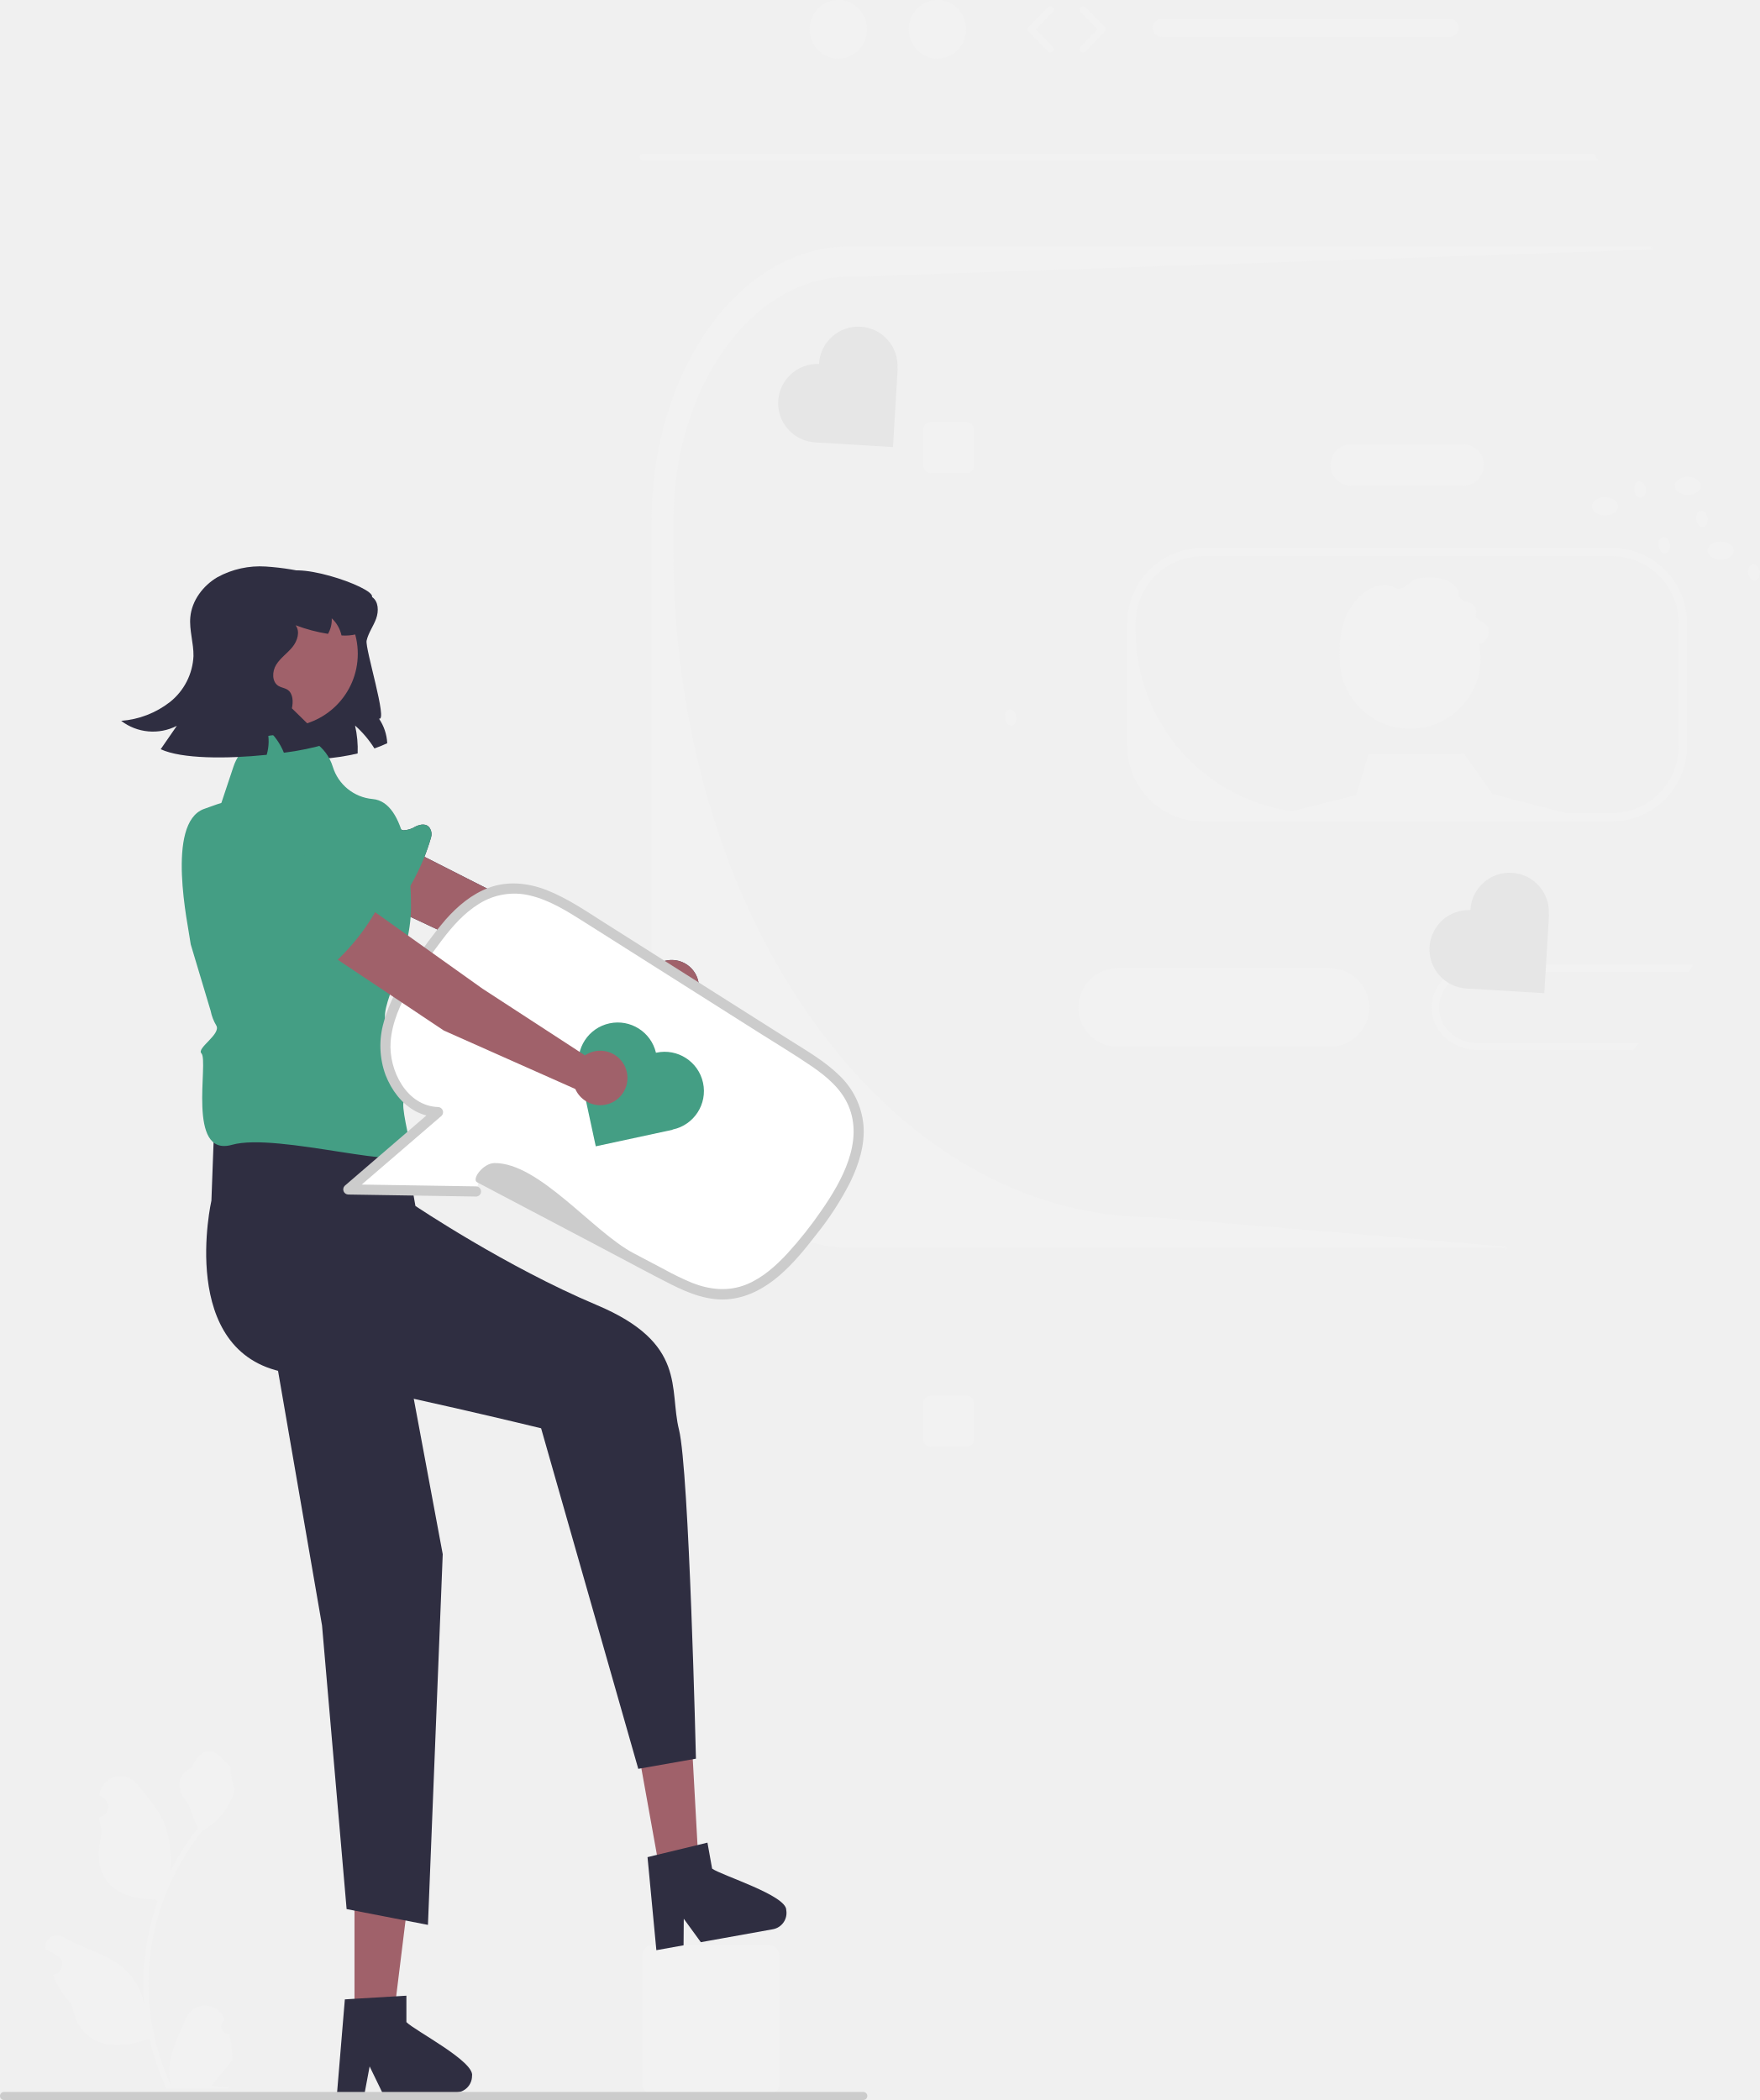
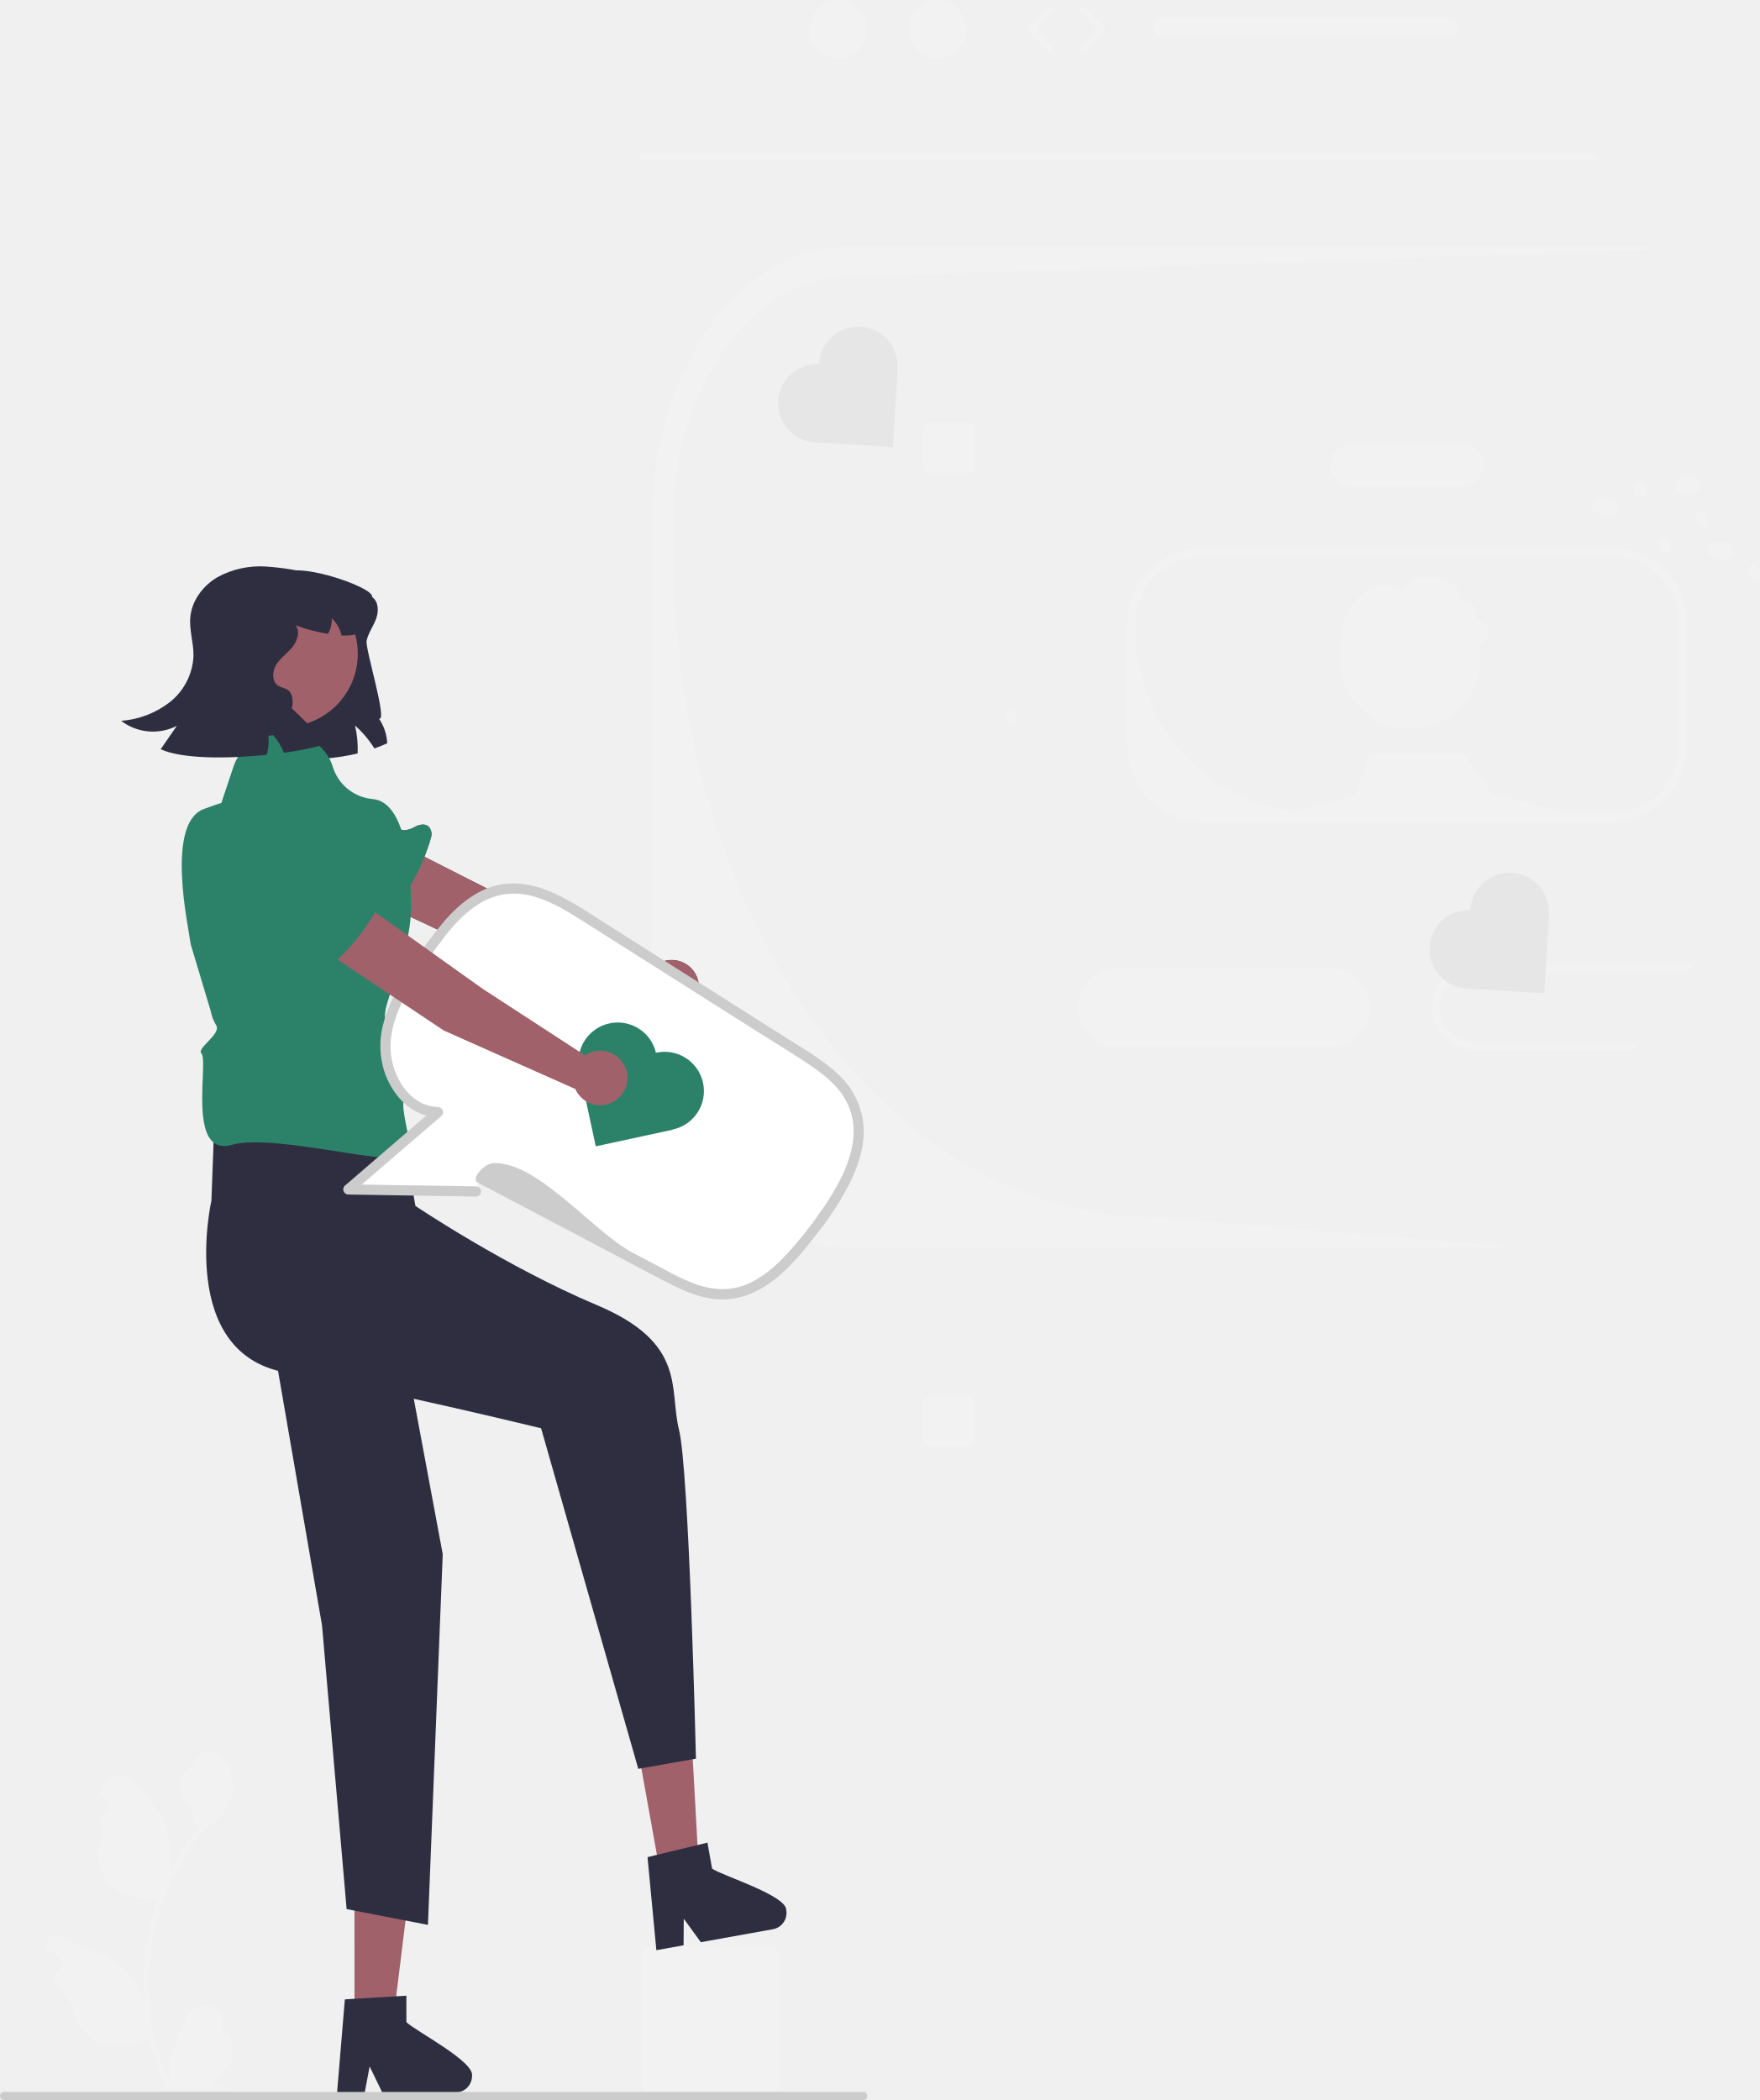
<svg xmlns="http://www.w3.org/2000/svg" data-name="Layer 1" width="518.737" height="619.103" viewBox="0 0 518.737 619.103">
  <path d="M567.66,757.956H532.675c-1.498,0-2.716-1.538-2.716-3.428V717.353c0-1.89,1.218-3.428,2.716-3.428H567.66c1.498,0,2.716,1.538,2.716,3.428v37.175C570.376,756.418,569.158,757.956,567.66,757.956Z" transform="translate(-340.6315 -140.4487)" fill="#f2f2f2" />
  <path d="M408.218,740.158a2.269,2.269,0,0,1-1.645-3.933l.155-.618q-.031-.074-.062-.148a6.094,6.094,0,0,0-11.241.042c-1.839,4.428-4.179,8.864-4.756,13.546a18.029,18.029,0,0,0,.316,6.2,72.281,72.281,0,0,1-6.575-30.021,69.766,69.766,0,0,1,.433-7.783q.358-3.178.995-6.31a73.119,73.119,0,0,1,14.5-30.99,19.459,19.459,0,0,0,8.093-8.397,14.843,14.843,0,0,0,1.35-4.056c-.394.052-1.486-5.949-1.188-6.317-.549-.833-1.532-1.247-2.131-2.06-2.982-4.043-7.091-3.337-9.236,2.157-4.582,2.313-4.627,6.148-1.815,9.837,1.789,2.347,2.035,5.522,3.604,8.035-.162.207-.329.407-.491.614a73.591,73.591,0,0,0-7.681,12.169,30.592,30.592,0,0,0-1.826-14.21c-1.748-4.217-5.025-7.769-7.91-11.415a6.279,6.279,0,0,0-11.184,3.083q-.009.081-.017.161.643.363,1.259.77a3.078,3.078,0,0,1-1.241,5.602l-.063.01a30.628,30.628,0,0,0,.807,4.579c-3.702,14.316,4.29,19.53,15.701,19.764.252.129.497.258.749.381a75.115,75.115,0,0,0-4.043,19.028,71.245,71.245,0,0,0,.052,11.503l-.019-.136a18.826,18.826,0,0,0-6.427-10.87c-4.946-4.063-11.933-5.559-17.268-8.824a3.533,3.533,0,0,0-5.411,3.437l.022.143a20.677,20.677,0,0,1,2.319,1.117q.643.363,1.259.77a3.078,3.078,0,0,1-1.241,5.602l-.063.01c-.045.006-.084.013-.129.019a30.655,30.655,0,0,0,5.639,8.829c2.315,12.497,12.256,13.683,22.89,10.044h.006a75.092,75.092,0,0,0,5.044,14.726h18.02c.065-.2.123-.407.181-.607a20.475,20.475,0,0,1-4.986-.297c1.337-1.641,2.674-3.294,4.011-4.935a1.118,1.118,0,0,0,.084-.097c.678-.84,1.363-1.673,2.041-2.512l0-.001a29.99,29.99,0,0,0-.879-7.64Z" transform="translate(-340.6315 -140.4487)" fill="#f2f2f2" />
  <path d="M842.016,283.696c0-1.478-1.723-2.677-3.848-2.677-2.125,0-3.848,1.198-3.848,2.677s1.723,2.677,3.848,2.677C840.293,286.373,842.016,285.174,842.016,283.696Z" transform="translate(-340.6315 -140.4487)" fill="#f2f2f2" />
  <ellipse cx="473.111" cy="149.27" rx="3.848" ry="2.677" fill="#f2f2f2" />
  <ellipse cx="507.24" cy="162.319" rx="3.848" ry="2.677" fill="#f2f2f2" />
  <path d="M857.997,311.6a1.505,1.505,0,0,1-.56-.05,2.526,2.526,0,0,1-1.45-2.13,2.39,2.39,0,0,1,.99-2.53,1.097,1.097,0,0,1,.35-.11c.93-.13,1.83.85,2.01,2.18C859.517,310.29,858.917,311.47,857.997,311.6Z" transform="translate(-340.6315 -140.4487)" fill="#f2f2f2" />
  <path d="M640.215,351.729c-.183-1.331-1.082-2.306-2.008-2.178-.926.128-1.527,1.309-1.344,2.64.183,1.331,1.082,2.306,2.008,2.178C639.796,354.241,640.398,353.059,640.215,351.729Z" transform="translate(-340.6315 -140.4487)" fill="#f2f2f2" />
  <path d="M830.896,298.748c-.926.128-1.527,1.31-1.344,2.64.183,1.331,1.082,2.306,2.008,2.178.926-.128,1.527-1.309,1.344-2.64C832.721,299.595,831.822,298.62,830.896,298.748Z" transform="translate(-340.6315 -140.4487)" fill="#f2f2f2" />
  <path d="M844.007,293.205c-.183-1.33-1.082-2.306-2.008-2.178-.926.128-1.527,1.31-1.344,2.64.183,1.33,1.082,2.306,2.008,2.178C843.589,295.718,844.191,294.536,844.007,293.205Z" transform="translate(-340.6315 -140.4487)" fill="#f2f2f2" />
  <ellipse cx="824.057" cy="284.812" rx="1.692" ry="2.432" transform="matrix(0.99064, -0.1365, 0.1365, 0.99064, -371.7948, -25.30098)" fill="#f2f2f2" />
  <path d="M732.687,425.92h-62.63a11.555,11.555,0,1,0,0,23.11h62.63a11.555,11.555,0,1,0,0-23.11Z" transform="translate(-340.6315 -140.4487)" fill="#f2f2f2" />
  <path d="M776.327,424.92a14.147,14.147,0,0,0-10.22,4.22,11.884,11.884,0,0,0-3.48,8.34c0,6.92,6.14,12.55,13.7,12.55h45.67c.27-.33.54-.67.81-1,.27-.33.53-.66.79-1h-47.27c-6.35,0-11.52-4.73-11.52-10.55a10.027,10.027,0,0,1,3.03-7.12,11.962,11.962,0,0,1,8.49-3.44h62.15c.2-.31.39-.62.58-.93.22-.36.44-.71.65-1.07Z" transform="translate(-340.6315 -140.4487)" fill="#f2f2f2" />
  <path d="M625.582,264.924h-10.61a2.189,2.189,0,0,0-2.19,2.19v10.62a2.189,2.189,0,0,0,2.19,2.19h10.61a2.198,2.198,0,0,0,2.2-2.19v-10.62A2.198,2.198,0,0,0,625.582,264.924Z" transform="translate(-340.6315 -140.4487)" fill="#f2f2f2" />
  <path d="M625.582,551.924h-10.61a2.189,2.189,0,0,0-2.19,2.19v10.62a2.189,2.189,0,0,0,2.19,2.19h10.61a2.198,2.198,0,0,0,2.2-2.19v-10.62A2.198,2.198,0,0,0,625.582,551.924Z" transform="translate(-340.6315 -140.4487)" fill="#f2f2f2" />
  <path d="M771.937,271.42h-33a6.11,6.11,0,0,0,0,12.22h33a6.11,6.11,0,0,0,0-12.22Z" transform="translate(-340.6315 -140.4487)" fill="#f2f2f2" />
  <path d="M815.747,301.97h-120.63a22.175,22.175,0,0,0-22.16,22.15v36.33a22.192,22.192,0,0,0,22.16,22.17h120.63a22.186,22.186,0,0,0,22.16-22.17V324.12A22.169,22.169,0,0,0,815.747,301.97Zm19.72,58.48a19.728,19.728,0,0,1-19.72,19.72h-86.6a53.081,53.081,0,0,1-7.17-.48h-.01c-.18-.02-.37-.05-.55-.08a53.734,53.734,0,0,1-46.02-53.19v-2.3a19.745,19.745,0,0,1,19.72-19.71h120.63a19.739,19.739,0,0,1,19.72,19.71Z" transform="translate(-340.6315 -140.4487)" fill="#f2f2f2" />
  <path d="M661.517,497.54h-.02c-69.11-12.81-122.37-95.23-122.37-194.95V294.17c0-39.74,23.25-72.13,51.81-72.13L828,214c-1.53-3.02.707,2.05-.943-.89h-236.12c-32.11,0-58.23,36.34-58.23,81.06V427.12c0,44.73,26.12,81.14,58.23,81.14h194.41c2.95-2.92-3.147,2.8-.347-.26l-104.643-8.71A101.052,101.052,0,0,1,661.517,497.54Z" transform="translate(-340.6315 -140.4487)" fill="#f2f2f2" />
  <path d="M454.782,359.561a38.589,38.589,0,0,1-3.777,1.538,31.024,31.024,0,0,0-5.708-6.748,31.522,31.522,0,0,1,.764,8.223,65.435,65.435,0,0,1-21.337,1.432q1.114-4.026,2.228-8.064a15.422,15.422,0,0,1-15.979,3.989,26.678,26.678,0,0,0,11.777-9.984,18.395,18.395,0,0,0,2.09-15.045c-1.21-3.66-3.724-6.812-4.647-10.536-1.188-4.796,2.886-8.902,3.692-13.751.987-5.942,27.353,2.907,26.409,5.825,1.952,1.316,2.016,4.202,1.21,6.409-.806,2.217-2.281,4.159-2.801,6.451-.509,2.292,6.334,24.085,3.639,23.003A14.098,14.098,0,0,1,454.782,359.561Z" transform="translate(-340.6315 -140.4487)" fill="#2f2e41" />
  <path d="M490.975,424.534,439.347,400.277a9.207,9.207,0,0,1-4.443-12.13l0,0a9.207,9.207,0,0,1,12.63-4.361l52.856,26.841,32.805,14.956a8.035,8.035,0,1,1-1.345,10.224Z" transform="translate(-340.6315 -140.4487)" fill="#3f3d56" />
  <path d="M447.639,409.964h0a2.715,2.715,0,0,1-3.159-.923,3.522,3.522,0,0,0-1.765-1.225,3.239,3.239,0,0,0-.415-.093,5.312,5.312,0,0,1-4.025-2.814c-1.264-2.515-3.919-4.619-6.445-6.13-2.764-1.653-5.659-3.181-7.947-5.447-3.3-3.27-5.236-8.491-1.355-12.776a10.693,10.693,0,0,1,6.363-3.294c5.085-.765,9.926,1.311,14.539,3.342l-1.433-1.696a40.883,40.883,0,0,0,15.915,3.741c-.705,1.025.454,2.472,1.693,2.581a7.149,7.149,0,0,0,3.511-1.111c1.419-.667,3.271-1.074,4.279.571a3.347,3.347,0,0,1,.293,2.666A63.263,63.263,0,0,1,455.556,410.232c-1.24,1.489-2.726,3.017-4.651,3.234S446.84,411.729,447.639,409.964Z" transform="translate(-340.6315 -140.4487)" fill="#3f3d56" />
  <path d="M490.975,424.534,439.347,400.277a9.207,9.207,0,0,1-4.443-12.13l0,0a9.207,9.207,0,0,1,12.63-4.361l52.856,26.841,32.805,14.956a8.035,8.035,0,1,1-1.345,10.224Z" transform="translate(-340.6315 -140.4487)" fill="#a0616a" />
-   <path d="M447.639,409.964h0a2.715,2.715,0,0,1-3.159-.923,3.522,3.522,0,0,0-1.765-1.225,3.239,3.239,0,0,0-.415-.093,5.312,5.312,0,0,1-4.025-2.814c-1.264-2.515-3.919-4.619-6.445-6.13-2.764-1.653-5.659-3.181-7.947-5.447-3.3-3.27-5.236-8.491-1.355-12.776a10.693,10.693,0,0,1,6.363-3.294c5.085-.765,9.926,1.311,14.539,3.342l-1.433-1.696a40.883,40.883,0,0,0,15.915,3.741c-.705,1.025.454,2.472,1.693,2.581a7.149,7.149,0,0,0,3.511-1.111c1.419-.667,3.271-1.074,4.279.571a3.347,3.347,0,0,1,.293,2.666A63.263,63.263,0,0,1,455.556,410.232c-1.24,1.489-2.726,3.017-4.651,3.234S446.84,411.729,447.639,409.964Z" transform="translate(-340.6315 -140.4487)" fill="#449e84" />
+   <path d="M447.639,409.964h0a2.715,2.715,0,0,1-3.159-.923,3.522,3.522,0,0,0-1.765-1.225,3.239,3.239,0,0,0-.415-.093,5.312,5.312,0,0,1-4.025-2.814c-1.264-2.515-3.919-4.619-6.445-6.13-2.764-1.653-5.659-3.181-7.947-5.447-3.3-3.27-5.236-8.491-1.355-12.776a10.693,10.693,0,0,1,6.363-3.294c5.085-.765,9.926,1.311,14.539,3.342l-1.433-1.696a40.883,40.883,0,0,0,15.915,3.741c-.705,1.025.454,2.472,1.693,2.581a7.149,7.149,0,0,0,3.511-1.111c1.419-.667,3.271-1.074,4.279.571a3.347,3.347,0,0,1,.293,2.666A63.263,63.263,0,0,1,455.556,410.232c-1.24,1.489-2.726,3.017-4.651,3.234S446.84,411.729,447.639,409.964Z" transform="translate(-340.6315 -140.4487)" fill="#2c8269" />
  <polygon points="104.5 595.099 115.977 595.099 121.437 550.828 104.498 550.829 104.5 595.099" fill="#a0616a" />
  <path d="M460.428,736.581v-7.781l-3.017.184-12.283.728-2.843.175-2.173,26.059-.116,1.397h8.15l.262-1.387,1.184-6.306,3.056,6.306.669,1.387H474.923a4.882,4.882,0,0,0,4.851-4.861C480.686,748.223,462.718,739.016,460.428,736.581Z" transform="translate(-340.6315 -140.4487)" fill="#2f2e41" />
  <polygon points="76.899 374.853 94.93 479.213 102.174 562.82 126.15 567.476 130.507 458.192 116.566 383.357 76.899 374.853" fill="#2f2e41" />
  <polygon points="194.678 552.577 205.974 550.546 203.517 506.007 186.845 509.005 194.678 552.577" fill="#a0616a" />
  <path d="M550.547,691.336,549.171,683.678l-2.937.715L534.274,687.282l-2.767.675,2.471,26.033.133,1.396,8.021-1.442.012-1.412.049-6.416,4.123,5.666.904,1.247,21.266-3.822a4.882,4.882,0,0,0,3.915-5.642C572.545,699.212,553.232,693.328,550.547,691.336Z" transform="translate(-340.6315 -140.4487)" fill="#2f2e41" />
  <path d="M403.687,474.605l-.737,19.798s-10.191,44.792,21.82,50.657,75.366,16.46,75.366,16.46l28.645,100.404,17-3s-2-85-5-97,2.487-25.484-24.256-36.742-53.438-29.209-53.438-29.209l-5.89-33.537Z" transform="translate(-340.6315 -140.4487)" fill="#2f2e41" />
-   <path d="M405.62,377.955l3.845-11.536a13.575,13.575,0,0,1,12.037-9.256l3.417-.212a13.575,13.575,0,0,1,13.813,9.546v0a13.524,13.524,0,0,0,11.741,9.516c9.987.851,11.31,21.48,11.31,31.912,0,15.73-10.372,30.629-7.001,34s9.494,18.913,5,23c-1.171,1.065,1.625,11.331,2,15,.679,6.644-39.308-5.777-52.791-1.969s-6.742-24.719-8.989-26.966c-1.518-1.518,5.899-5.679,4.381-8.222a13.534,13.534,0,0,1-1.657-4.321l-5.87-19.587c-.064-.326-.116-.645-.156-.975-.511-4.192-7.354-34.801,4.082-38.96C413.141,374.43,405.62,377.955,405.62,377.955Z" transform="translate(-340.6315 -140.4487)" fill="#449e84" />
+   <path d="M405.62,377.955l3.845-11.536a13.575,13.575,0,0,1,12.037-9.256l3.417-.212a13.575,13.575,0,0,1,13.813,9.546v0a13.524,13.524,0,0,0,11.741,9.516c9.987.851,11.31,21.48,11.31,31.912,0,15.73-10.372,30.629-7.001,34s9.494,18.913,5,23c-1.171,1.065,1.625,11.331,2,15,.679,6.644-39.308-5.777-52.791-1.969s-6.742-24.719-8.989-26.966c-1.518-1.518,5.899-5.679,4.381-8.222a13.534,13.534,0,0,1-1.657-4.321l-5.87-19.587c-.064-.326-.116-.645-.156-.975-.511-4.192-7.354-34.801,4.082-38.96C413.141,374.43,405.62,377.955,405.62,377.955Z" transform="translate(-340.6315 -140.4487)" fill="#2c8269" />
  <path d="M591.688,464.915c-3.083-6.326-9.318-10.406-15.263-14.171q-31.534-19.97-63.068-39.94c-7.22-4.572-15.21-9.332-23.694-8.302-10.485,1.272-17.733,10.767-23.724,19.466-5.433,7.889-11.053,16.295-11.677,25.854-.624,9.558,5.93,20.279,15.506,20.495q-13.238,11.396-26.475,22.793l37.701.595,1.041-4.007q27.129,14.295,54.258,28.591c5.49,2.893,11.278,5.861,17.483,5.772,11.176-.16,19.57-9.836,26.397-18.685C588.813,492.177,597.885,477.627,591.688,464.915Z" transform="translate(-340.6315 -140.4487)" fill="#fff" />
  <path d="M595.157,472.105a23.153,23.153,0,0,0-7.233-14.725c-4.266-4.147-9.532-7.164-14.526-10.327q-18.08-11.45-36.159-22.899-9.25-5.858-18.5-11.716c-5.474-3.467-10.896-7.202-16.962-9.575-5.471-2.141-11.516-2.772-17.104-.679-4.994,1.871-9.139,5.379-12.643,9.326a120.99,120.99,0,0,0-10.055,13.632c-3.416,5.152-6.615,10.62-8.216,16.639a24.951,24.951,0,0,0,.545,15.641c1.712,4.367,4.687,8.443,8.908,10.667a14.932,14.932,0,0,0,3.115,1.216l-24.096,20.744a1.515,1.515,0,0,0,1.061,2.561l37.701.595a1.501,1.501,0,0,0,0-3q-16.869-.266-33.739-.532,11.787-10.147,23.573-20.294a1.516,1.516,0,0,0-1.061-2.561c-9.324-.329-14.593-10.89-13.991-19.208.42-5.797,2.879-11.228,5.785-16.177a141.902,141.902,0,0,1,9.433-13.949c3.039-3.996,6.504-7.901,10.809-10.563a19.571,19.571,0,0,1,15.079-2.466c5.879,1.397,11.091,4.718,16.137,7.913q8.41,5.324,16.818,10.651,17.239,10.917,34.477,21.834c5.223,3.307,10.547,6.497,15.649,9.99,4.365,2.99,8.646,6.594,10.773,11.574,4.524,10.595-1.914,22.175-7.86,30.761a115.136,115.136,0,0,1-10.179,12.847c-3.412,3.672-7.325,7.178-12.026,9.091-5.277,2.146-10.695,1.599-15.921-.427a80.773,80.773,0,0,1-8.362-4.043q-4.522-2.383-9.043-4.765c-11.91-6.276-27.793-26.673-40.96-26.548-3.324.032-6.819,4.76-5.108,5.661q19.189,10.111,38.378,20.223c6.212,3.273,12.385,6.637,18.651,9.806,5.482,2.773,11.43,5.15,17.692,4.38,11.032-1.357,18.862-10.717,25.235-18.966a89.29,89.29,0,0,0,10.046-15.512C593.788,483.733,595.648,477.937,595.157,472.105Z" transform="translate(-340.6315 -140.4487)" fill="#ccc" />
-   <path d="M534.111,450.79h0c-.04.009-.078.02-.117.028a11.578,11.578,0,0,0-13.709-8.67h0a11.578,11.578,0,0,0-8.909,13.607l-.004.001.033.152v0l4.847,22.488,22.64-4.88-.014-.065c.038-.008.075-.013.113-.021l0,0a11.58,11.58,0,0,0,8.88-13.76v0A11.58,11.58,0,0,0,534.111,450.79Z" transform="translate(-340.6315 -140.4487)" fill="#449e84" />
+   <path d="M534.111,450.79h0c-.04.009-.078.02-.117.028a11.578,11.578,0,0,0-13.709-8.67h0a11.578,11.578,0,0,0-8.909,13.607l-.004.001.033.152v0l4.847,22.488,22.64-4.88-.014-.065c.038-.008.075-.013.113-.021l0,0a11.58,11.58,0,0,0,8.88-13.76v0A11.58,11.58,0,0,0,534.111,450.79Z" transform="translate(-340.6315 -140.4487)" fill="#2c8269" />
  <path d="M774.074,408.628v0c-.002.04-.002.08-.004.121A11.578,11.578,0,0,0,762.033,419.623v0a11.578,11.578,0,0,0,10.711,12.239l-0.0.004.155.009h0l22.963,1.377,1.386-23.118-.066-.004c.003-.038.007-.076.01-.115v0a11.58,11.58,0,0,0-10.866-12.252h0A11.58,11.58,0,0,0,774.074,408.628Z" transform="translate(-340.6315 -140.4487)" fill="#e6e6e6" />
  <path d="M582.074,247.628v0c-.002.04-.002.08-.004.121A11.578,11.578,0,0,0,570.033,258.623v0a11.578,11.578,0,0,0,10.711,12.239l-0.0.004.155.009h0l22.963,1.377,1.386-23.118-.066-.004c.003-.038.007-.076.01-.115v0a11.58,11.58,0,0,0-10.866-12.252h0A11.58,11.58,0,0,0,582.074,247.628Z" transform="translate(-340.6315 -140.4487)" fill="#e6e6e6" />
  <path d="M471.47,444.267l-47.446-31.665a9.207,9.207,0,0,1-2.589-12.655l0,0a9.207,9.207,0,0,1,13.138-2.434l48.276,34.403L513.065,451.584a8.035,8.035,0,1,1-2.85,9.91Z" transform="translate(-340.6315 -140.4487)" fill="#a0616a" />
-   <path d="M430.783,423.414h0a2.715,2.715,0,0,1-2.987-1.383,3.522,3.522,0,0,0-1.564-1.474,3.237,3.237,0,0,0-.397-.153,5.312,5.312,0,0,1-3.562-3.381c-.876-2.675-3.188-5.15-5.461-7.02-2.487-2.046-5.123-3.987-7.048-6.569-2.777-3.724-3.916-9.175.56-12.835a10.693,10.693,0,0,1,6.782-2.311c5.142-0,9.621,2.773,13.88,5.467l-1.165-1.89a40.883,40.883,0,0,0,15.182,6.066c-.849.909.082,2.512,1.291,2.804a7.149,7.149,0,0,0,3.637-.576c1.502-.449,3.395-.575,4.147,1.201a3.347,3.347,0,0,1-.107,2.68,63.262,63.262,0,0,1-15.398,20.817c-1.447,1.288-3.144,2.578-5.08,2.506S429.731,425.041,430.783,423.414Z" transform="translate(-340.6315 -140.4487)" fill="#449e84" />
+   <path d="M430.783,423.414h0a2.715,2.715,0,0,1-2.987-1.383,3.522,3.522,0,0,0-1.564-1.474,3.237,3.237,0,0,0-.397-.153,5.312,5.312,0,0,1-3.562-3.381c-.876-2.675-3.188-5.15-5.461-7.02-2.487-2.046-5.123-3.987-7.048-6.569-2.777-3.724-3.916-9.175.56-12.835a10.693,10.693,0,0,1,6.782-2.311c5.142-0,9.621,2.773,13.88,5.467l-1.165-1.89a40.883,40.883,0,0,0,15.182,6.066c-.849.909.082,2.512,1.291,2.804a7.149,7.149,0,0,0,3.637-.576c1.502-.449,3.395-.575,4.147,1.201a3.347,3.347,0,0,1-.107,2.68,63.262,63.262,0,0,1-15.398,20.817c-1.447,1.288-3.144,2.578-5.08,2.506S429.731,425.041,430.783,423.414Z" transform="translate(-340.6315 -140.4487)" fill="#2c8269" />
  <circle cx="83.945" cy="192.736" r="21.522" fill="#a0616a" />
  <path d="M450.474,323.805a7.337,7.337,0,0,1-4.828,3.629,13.943,13.943,0,0,1-4.35.35,9.585,9.585,0,0,0-2.875-5.05,8.349,8.349,0,0,1-1.103,4.584,48.755,48.755,0,0,1-9.549-2.536c1.411,1.878.53,4.637-.955,6.451-1.496,1.825-3.523,3.183-4.764,5.178-1.241,1.995-1.316,5.082.7,6.281.806.477,1.804.573,2.599,1.072,1.687,1.093,1.751,3.544,1.326,5.507l10.61,10.387A79.854,79.854,0,0,1,424.32,362.362a18.592,18.592,0,0,0-4.987-7.045,14.128,14.128,0,0,1-.085,7.661c-11.767,1.22-25.093,1.22-31.247-1.655,1.581-2.292,3.172-4.584,4.753-6.886a15.432,15.432,0,0,1-16.403-1.475,26.657,26.657,0,0,0,14.409-5.57,18.419,18.419,0,0,0,6.907-13.528c.064-3.851-1.284-7.65-.934-11.48.456-4.912,3.756-9.284,8-11.777a26.162,26.162,0,0,1,14.249-3.141,76.578,76.578,0,0,1,14.568,2.387c1.273.286,2.546.584,3.82.881a44.189,44.189,0,0,1,6.186,1.74,13.027,13.027,0,0,1,6.016,4.265A7.101,7.101,0,0,1,450.474,323.805Z" transform="translate(-340.6315 -140.4487)" fill="#2f2e41" />
  <path d="M340.631,758.361a1.186,1.186,0,0,0,1.19,1.19h253.29a1.19,1.19,0,1,0,0-2.38h-253.29A1.187,1.187,0,0,0,340.631,758.361Z" transform="translate(-340.6315 -140.4487)" fill="#ccc" />
  <path d="M811.69,187.762h-281.52a1,1,0,0,1,0-2h280.4C810.95,186.422,811.32,187.092,811.69,187.762Z" transform="translate(-340.6315 -140.4487)" fill="#f2f2f2" />
  <ellipse cx="247.112" cy="8.645" rx="8.457" ry="8.645" fill="#f2f2f2" />
  <ellipse cx="276.326" cy="8.645" rx="8.457" ry="8.645" fill="#f2f2f2" />
  <path d="M650.268,155.927a.997.997,0,0,1-.715-.301l-5.706-5.833a1.0 1,0,0,1,0-1.398l5.706-5.833a1,1,0,0,1,1.43,1.398l-5.022,5.133,5.022,5.134a1,1,0,0,1-.715,1.699Z" transform="translate(-340.6315 -140.4487)" fill="#f2f2f2" />
  <path d="M659.857,155.927a1,1,0,0,1-.715-1.699l5.021-5.134-5.021-5.133a1,1,0,0,1,1.43-1.398l5.706,5.833a1.0 1,0,0,1,0,1.398l-5.706,5.833A.997.997,0,0,1,659.857,155.927Z" transform="translate(-340.6315 -140.4487)" fill="#f2f2f2" />
  <path d="M767.94,145.992h-84.81a2.67,2.67,0,0,0,0,5.34h84.81a2.67,2.67,0,0,0,0-5.34Z" transform="translate(-340.6315 -140.4487)" fill="#f2f2f2" />
  <circle cx="415.671" cy="194.083" r="20.773" fill="#f2f2f2" />
  <polygon points="463.46 242.068 370.46 241.738 399.786 234.406 403.439 222.346 431.556 222.187 439.975 234.113 461.236 239.624 463.167 240.125 463.46 242.068" fill="#f2f2f2" />
  <path d="M744.497,347.795c4.458-3.484-1.636-18.812,5.725-15.54,0,0,8.997-5.725,10.805-1.963,2.093,4.356,9.537,2.38,14.109.842a11.108,11.108,0,0,1-.761-2.609,20.887,20.887,0,0,0,2.675,1.791,5.429,5.429,0,0,0,1.636-1.341,3.322,3.322,0,0,0,.417-3.771c-.761-1.17-2.331-1.529-3.255-2.568a1.118,1.118,0,0,1-.153-1.027,2.939,2.939,0,0,0-2.634-3.681,1.057,1.057,0,0,1-.501-.109,11.459,11.459,0,0,1-2.135-1.685c1.071.049-.239-6.51-10.862-5.267-2.675-.098-4.071,2.852-6.705,3.318-6.384-3.648-12.082,1.614-14.855,6.644S732.228,342.069,744.497,347.795Z" transform="translate(-340.6315 -140.4487)" fill="#f2f2f2" />
</svg>
